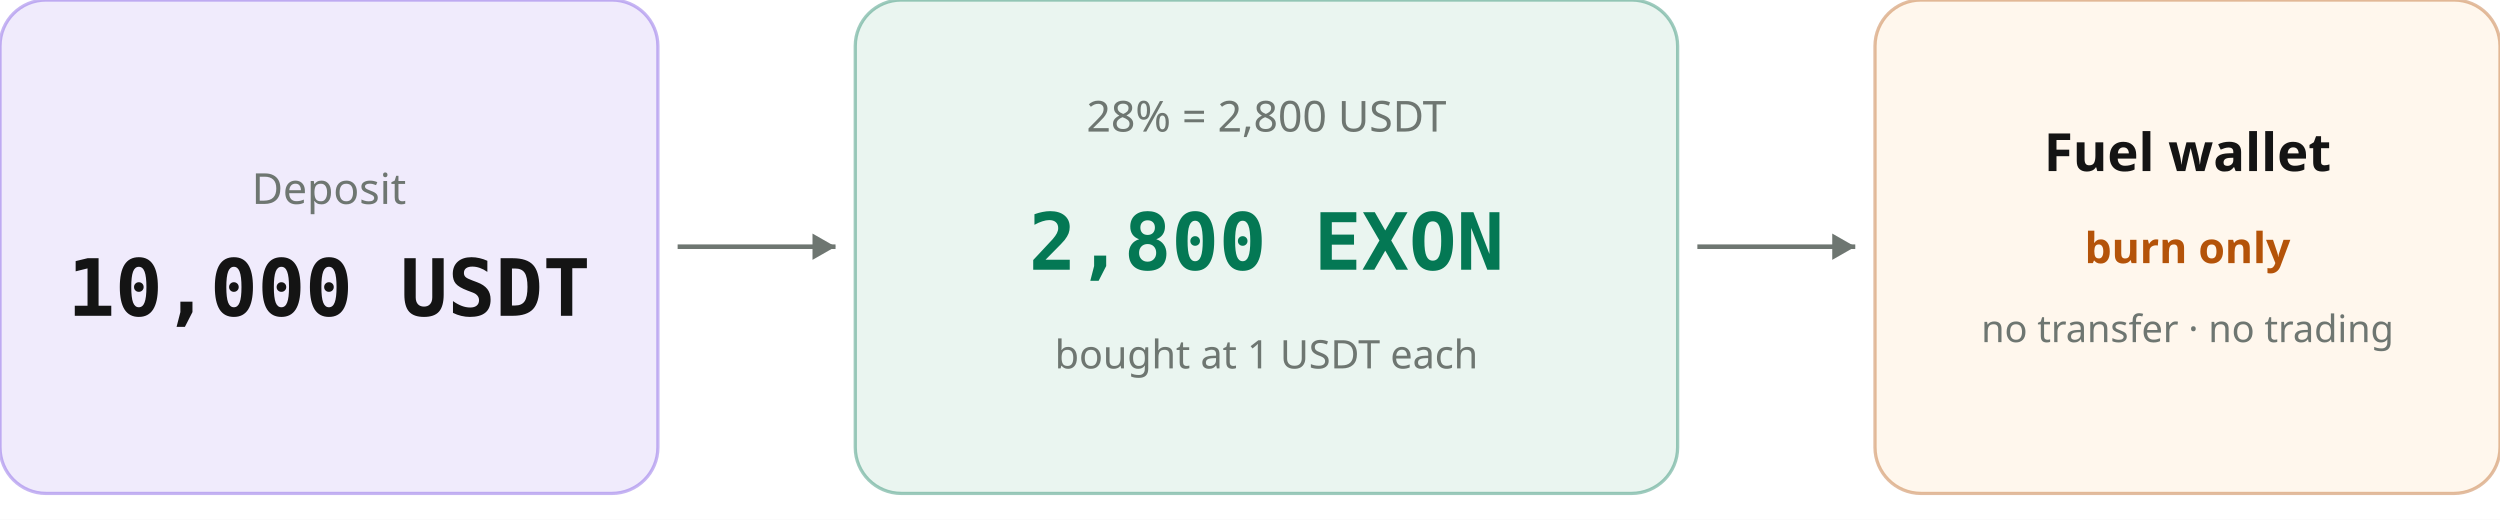
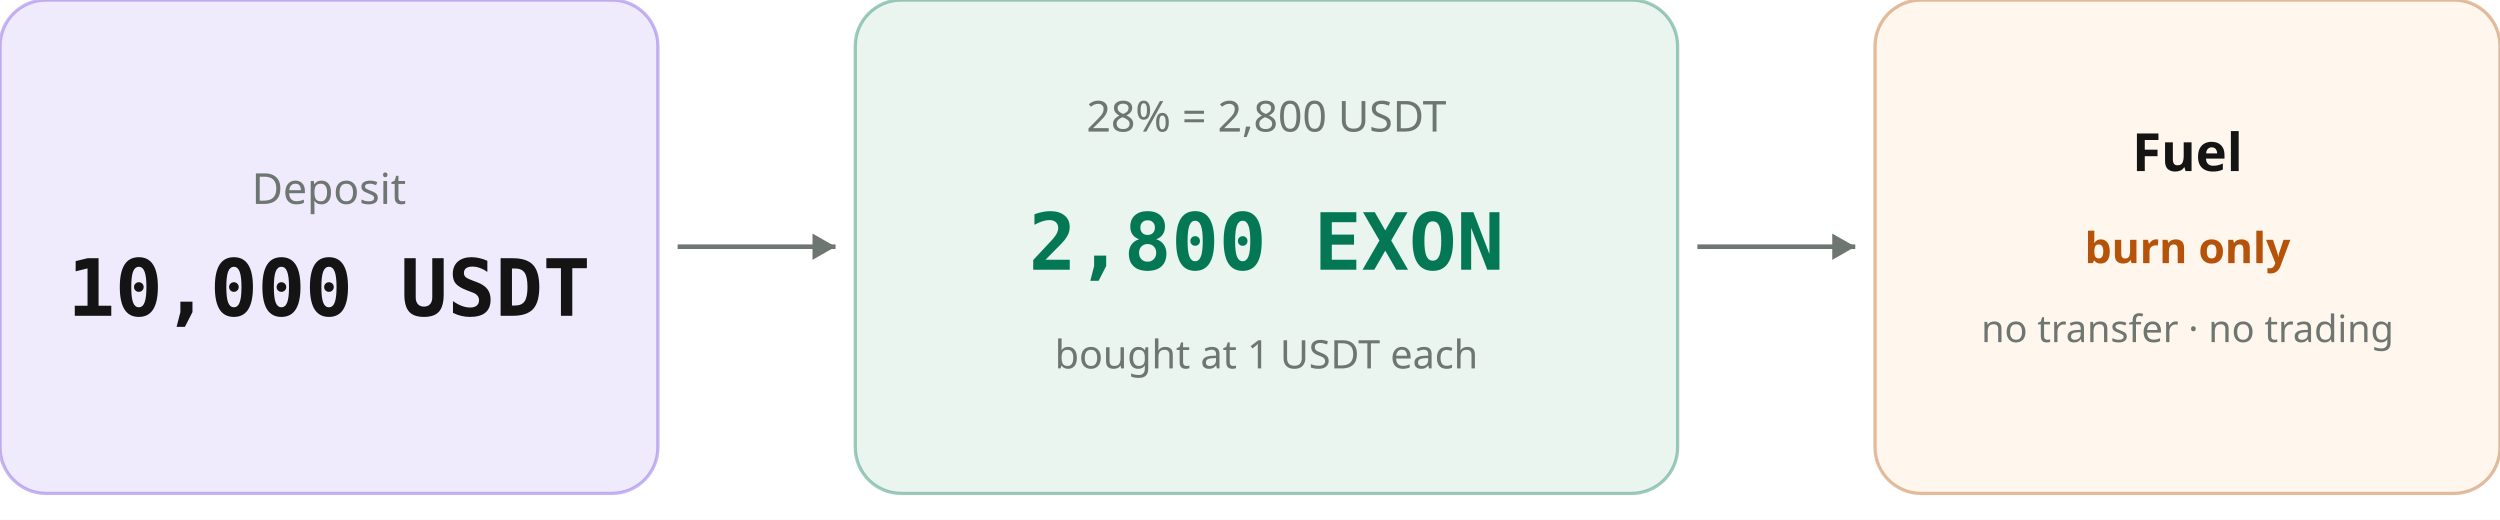
<svg xmlns="http://www.w3.org/2000/svg" viewBox="0 0 760 158" width="760" height="158" style="display:block;background:#FFFFFF">
  <rect width="760" height="158" fill="#FFFFFF" />
  <rect x="0" y="0" width="200" height="150" rx="14" fill="#F0EBFC" stroke="#6D3FE0" stroke-opacity=".38" />
  <text x="100" y="62" font-size="13" fill="#6E7671" font-family="'PingFang SC','Hiragino Sans GB','Noto Sans SC',sans-serif" text-anchor="middle" font-weight="400" letter-spacing="0">Deposit</text>
  <text x="100" y="96" font-size="24" fill="#141414" font-family="'JetBrains Mono','SF Mono',Menlo,monospace" text-anchor="middle" font-weight="700" letter-spacing="0">10,000 USDT</text>
  <line x1="206" y1="75" x2="254" y2="75" stroke="#6E7671" stroke-width="1.4" />
  <path d="M254,75 l-7,-4 v8 z" fill="#6E7671" />
  <rect x="260" y="0" width="250" height="150" rx="14" fill="#EAF5F0" stroke="#047854" stroke-opacity=".38" />
  <text x="385" y="40" font-size="13" fill="#6E7671" font-family="'PingFang SC','Hiragino Sans GB','Noto Sans SC',sans-serif" text-anchor="middle" font-weight="400" letter-spacing="0">28% = 2,800 USDT</text>
  <text x="385" y="82" font-size="24" fill="#047854" font-family="'JetBrains Mono','SF Mono',Menlo,monospace" text-anchor="middle" font-weight="700" letter-spacing="0">2,800 EXON</text>
  <text x="385" y="112" font-size="12" fill="#6E7671" font-family="'PingFang SC','Hiragino Sans GB','Noto Sans SC',sans-serif" text-anchor="middle" font-weight="400" letter-spacing="0">bought at 1 USDT each</text>
  <line x1="516" y1="75" x2="564" y2="75" stroke="#6E7671" stroke-width="1.4" />
  <path d="M564,75 l-7,-4 v8 z" fill="#6E7671" />
  <rect x="570" y="0" width="190" height="150" rx="14" fill="#FFF7ED" stroke="#B45309" stroke-opacity=".38" />
-   <text x="665" y="52" font-size="16" fill="#141414" font-family="'PingFang SC','Hiragino Sans GB','Noto Sans SC',sans-serif" text-anchor="middle" font-weight="700" letter-spacing="0">Fuel wallet</text>
+   <text x="665" y="52" font-size="16" fill="#141414" font-family="'PingFang SC','Hiragino Sans GB','Noto Sans SC',sans-serif" text-anchor="middle" font-weight="700" letter-spacing="0">Fuel</text>
  <text x="665" y="80" font-size="13" fill="#B45309" font-family="'PingFang SC','Hiragino Sans GB','Noto Sans SC',sans-serif" text-anchor="middle" font-weight="600" letter-spacing="0">burn only</text>
  <text x="665" y="104" font-size="11.5" fill="#6E7671" font-family="'PingFang SC','Hiragino Sans GB','Noto Sans SC',sans-serif" text-anchor="middle" font-weight="400" letter-spacing="0">no transfer · no trading</text>
</svg>
